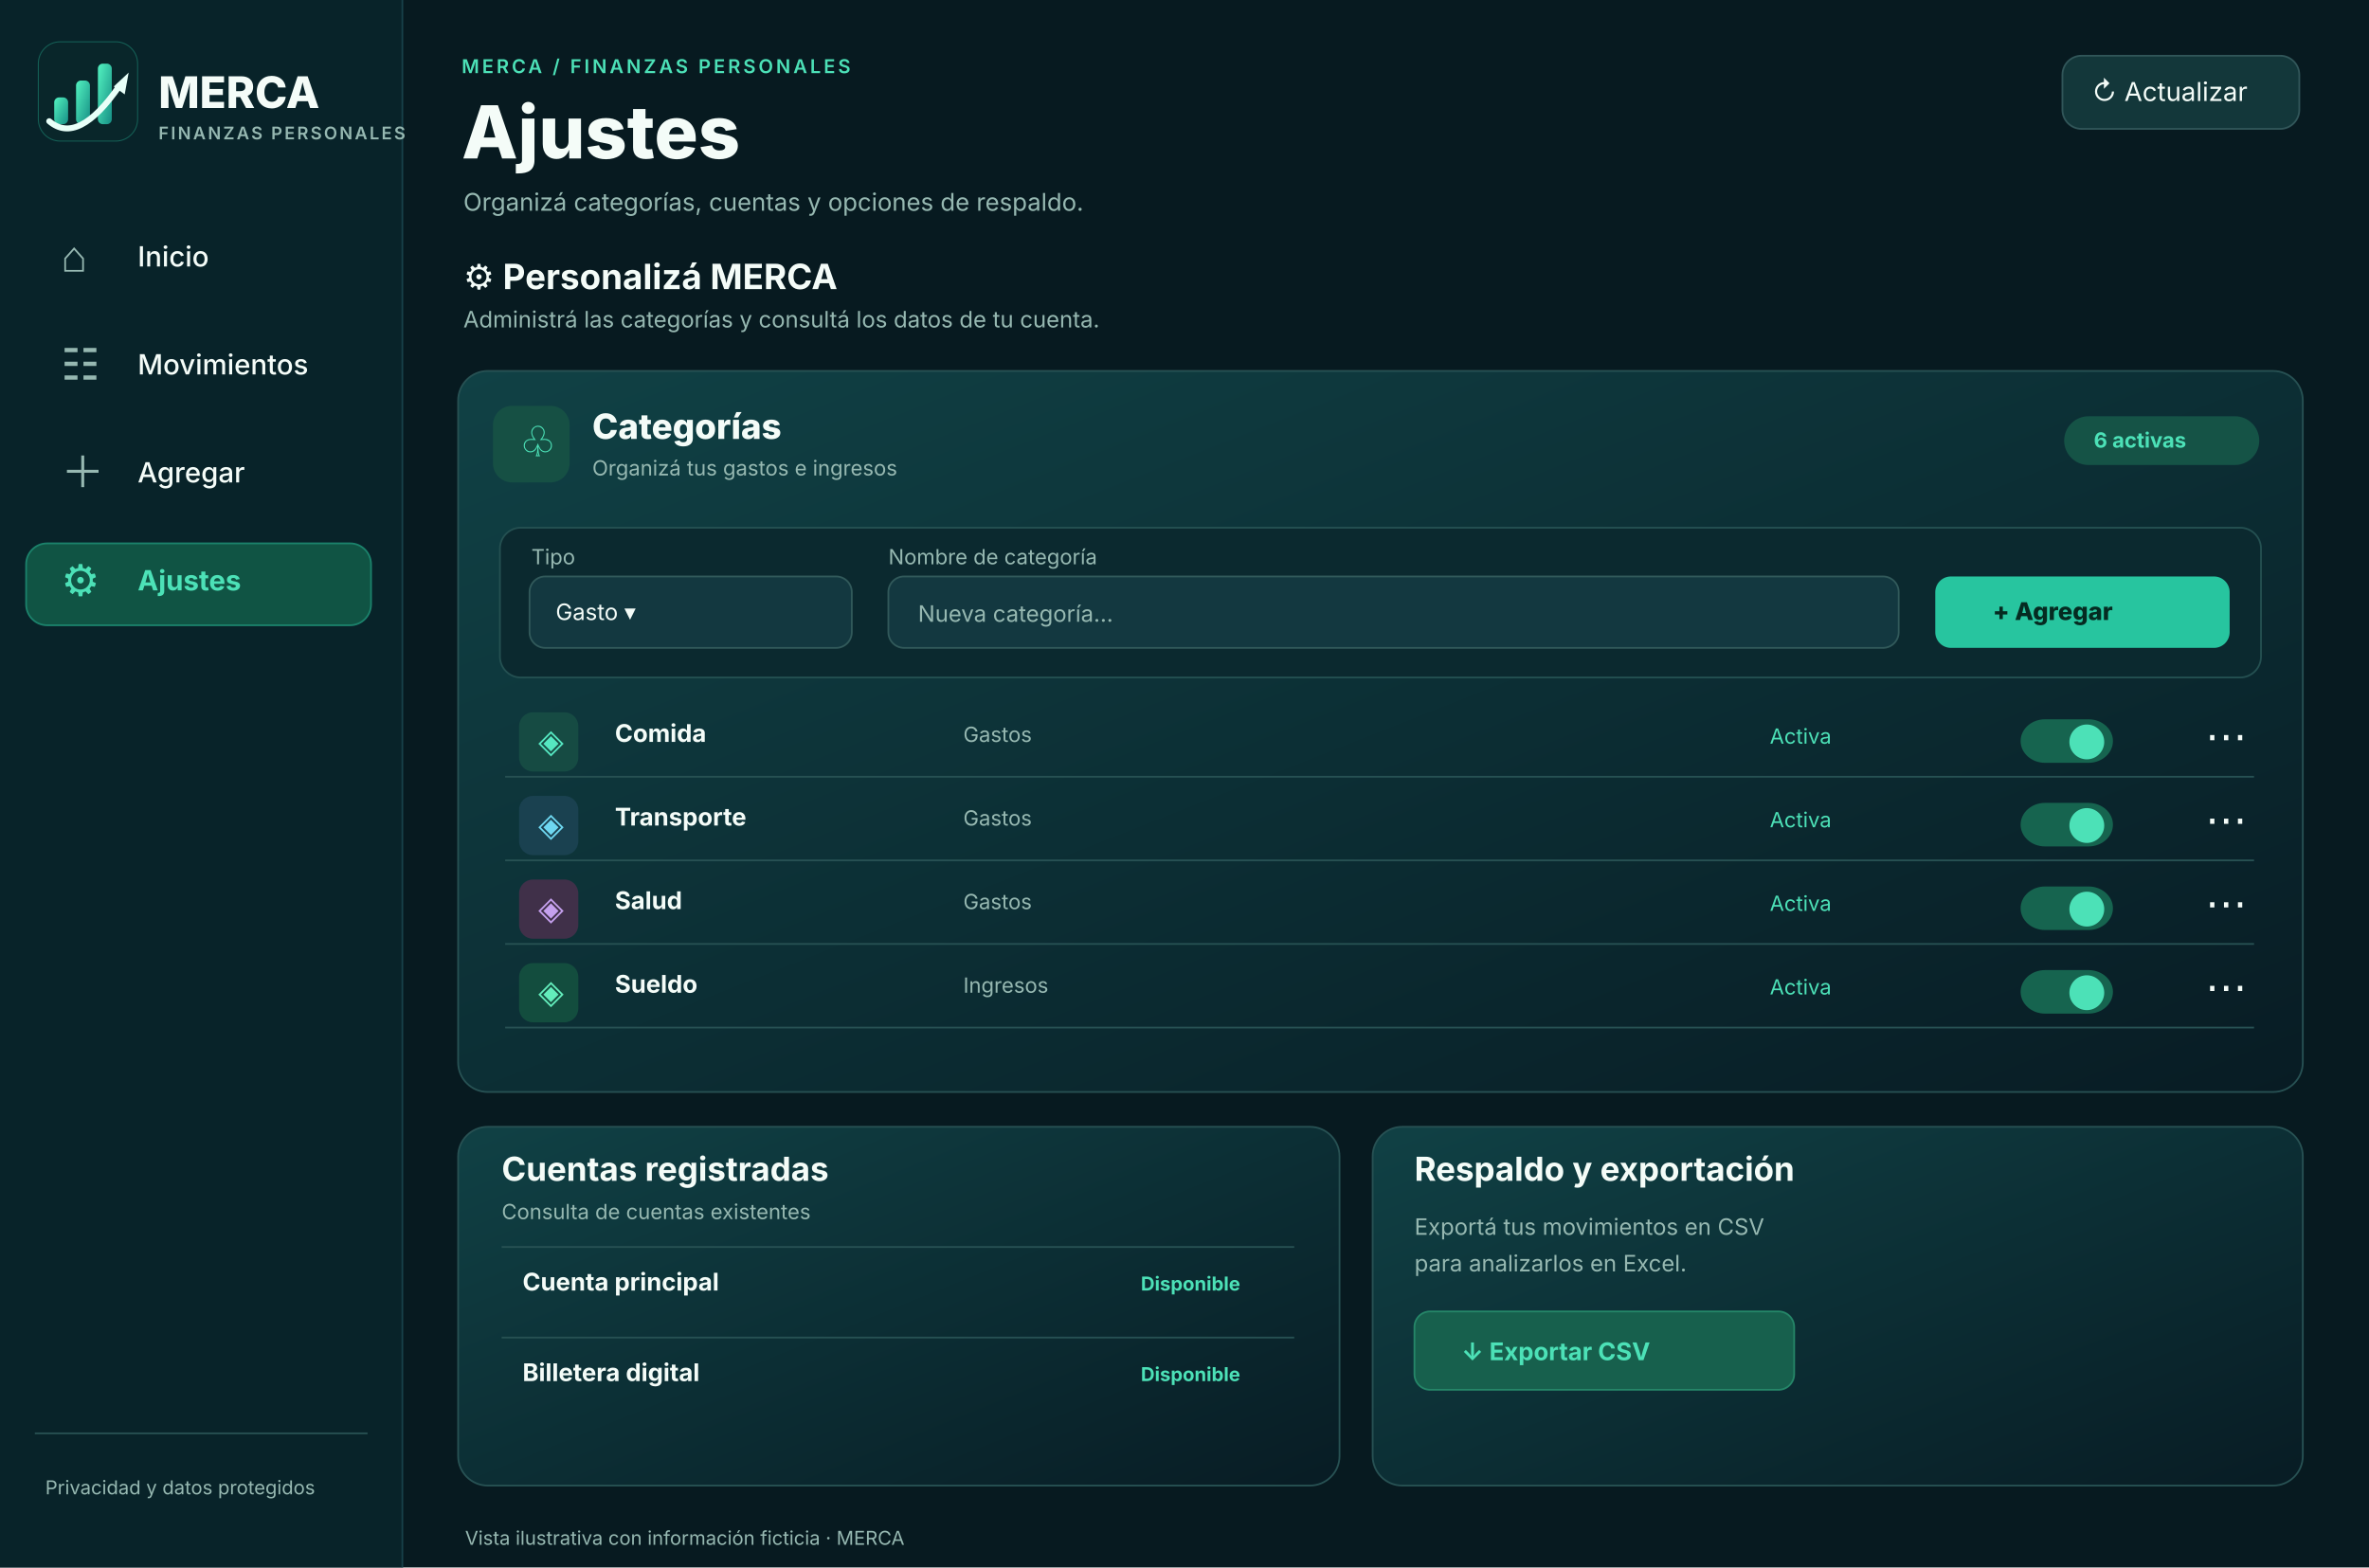
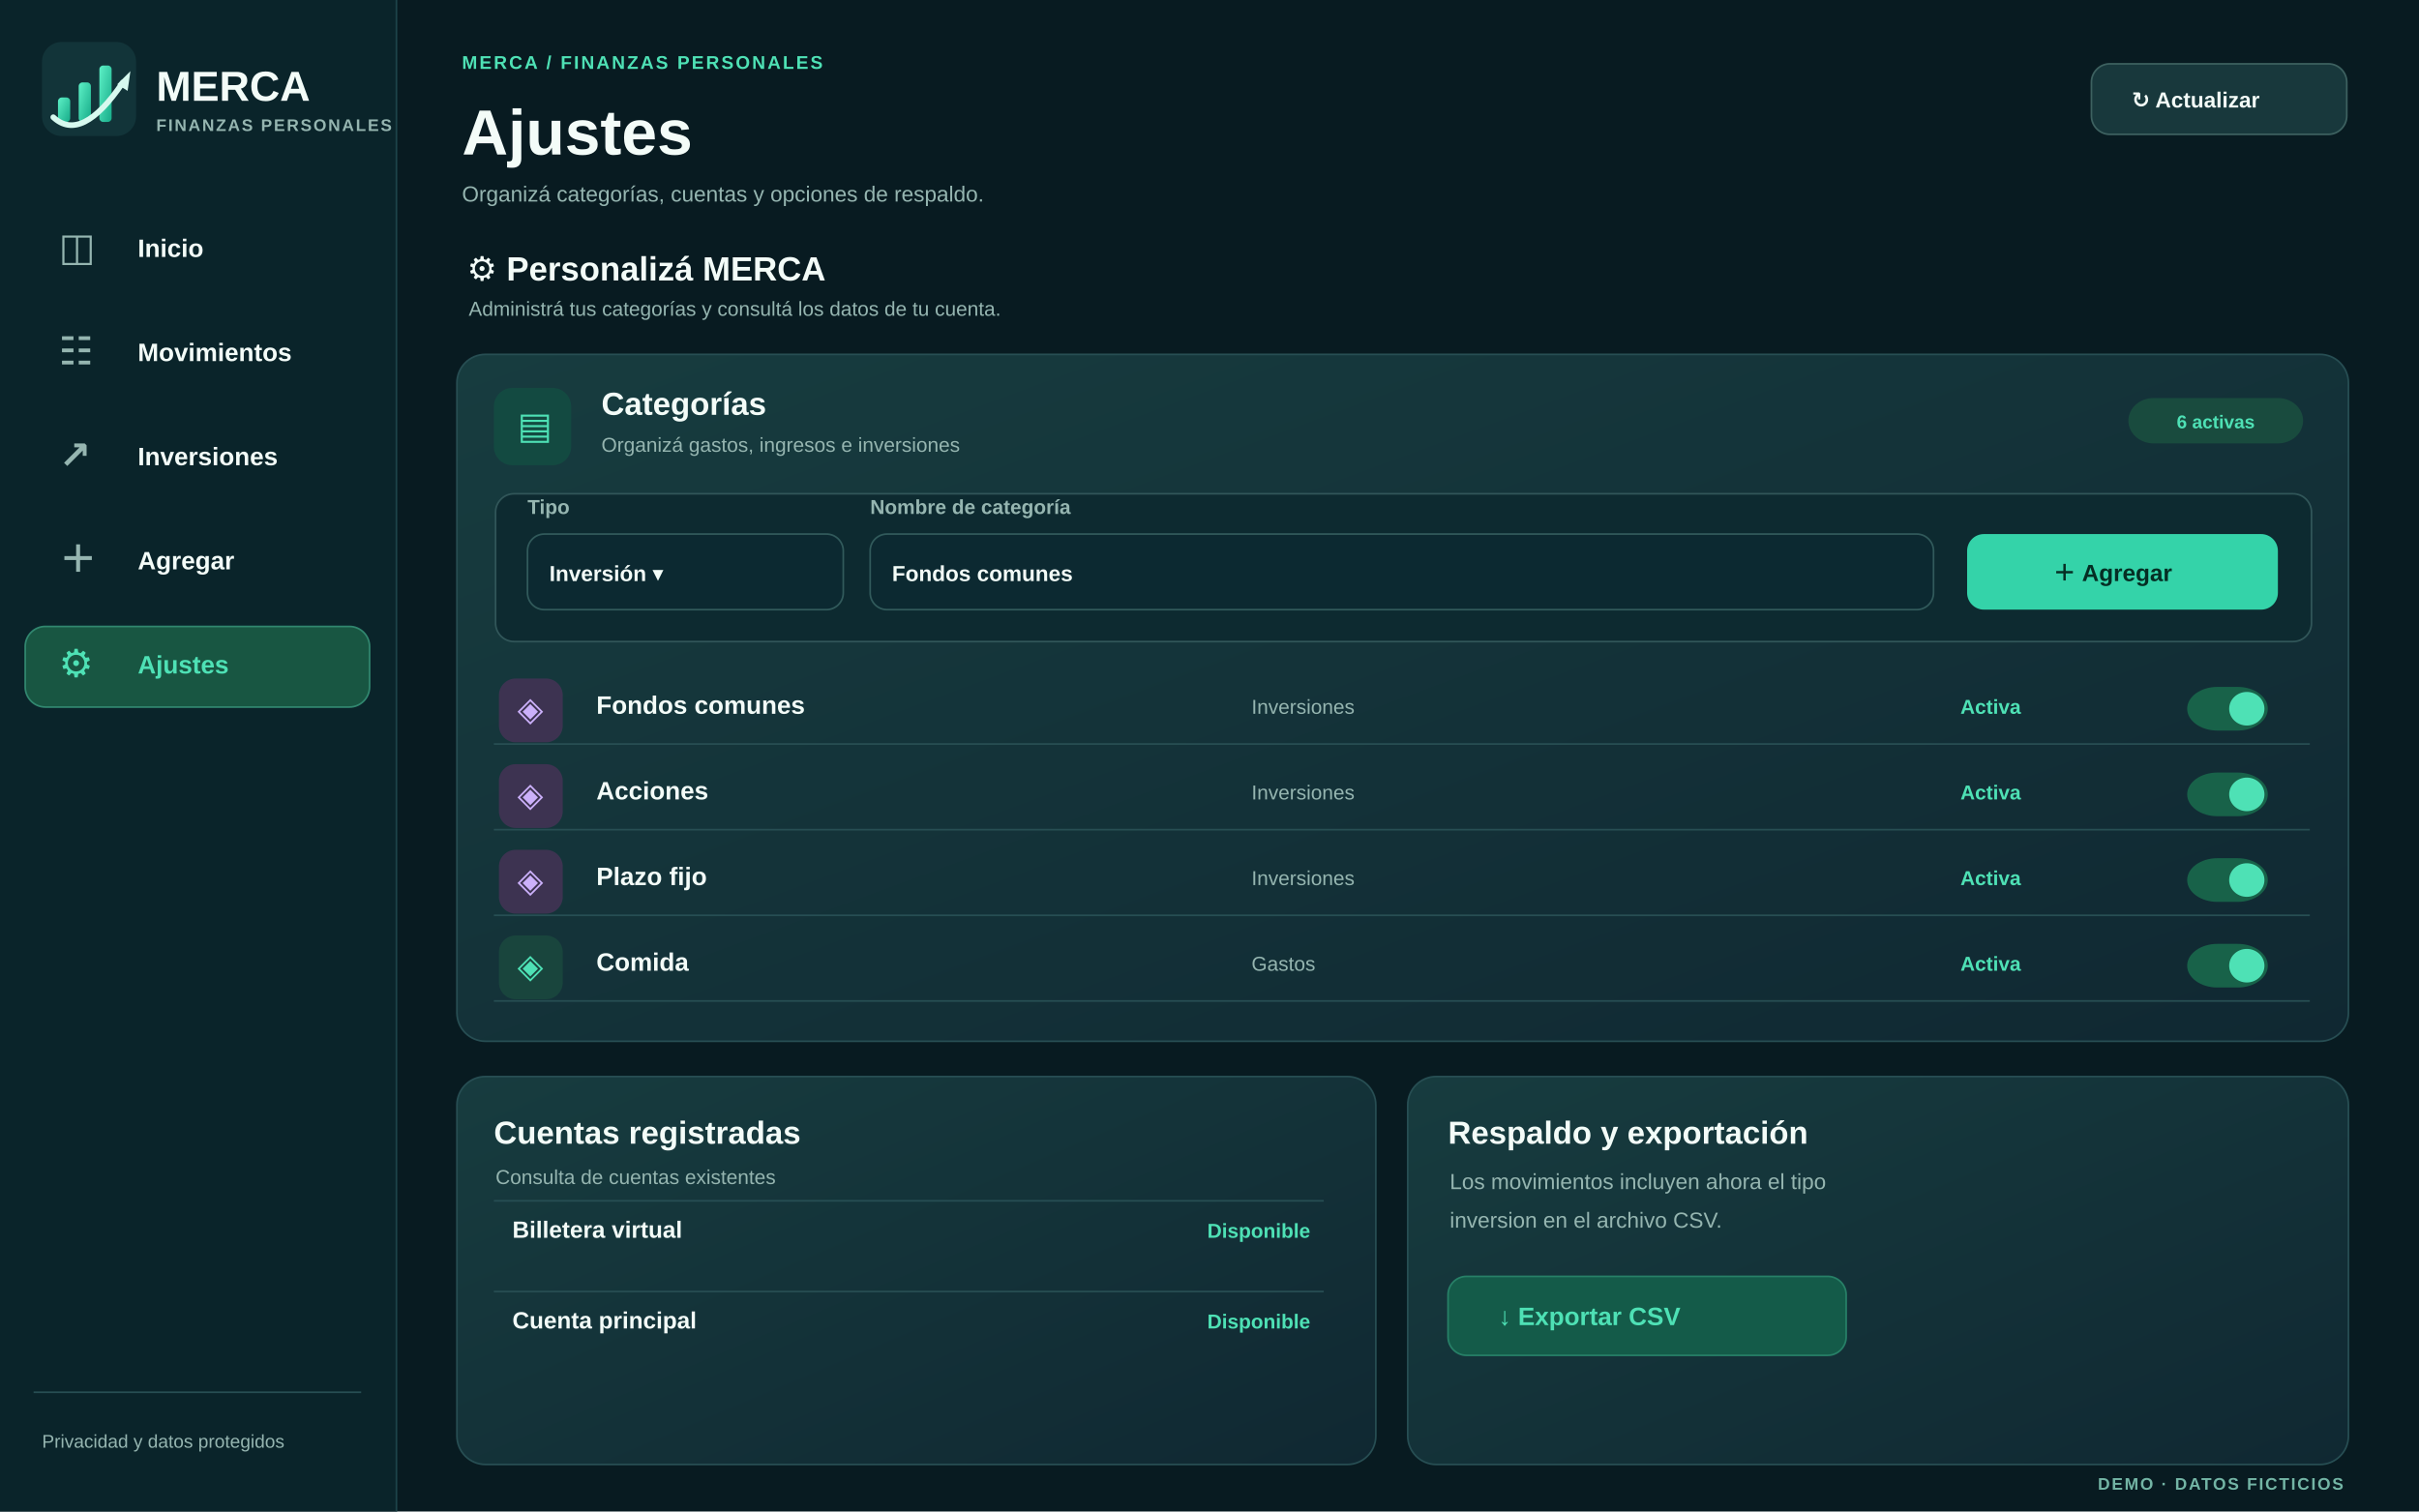
- <svg xmlns="http://www.w3.org/2000/svg" width="1360" height="900" viewBox="0 0 1360 900" role="img">
+ <svg xmlns="http://www.w3.org/2000/svg" role="img" viewBox="0 0 1440 900" width="1440" height="900">
  <defs>
-     <linearGradient id="g" x1="0" y1="0" x2="1" y2="1">
-       <stop stop-color="#104145" />
-       <stop offset="1" stop-color="#081c24" />
+     <linearGradient id="card" x1="0" y1="0" x2="1" y2="1">
+       <stop stop-color="#173c3f" />
+       <stop offset="1" stop-color="#102832" />
    </linearGradient>
-     <linearGradient id="accent" x1="0" y1="0" x2="1" y2="1">
-       <stop stop-color="#53f3c0" />
-       <stop offset="1" stop-color="#168f85" />
+     <linearGradient id="grad" x1="0" y1="0" x2="1" y2="1">
+       <stop stop-color="#5df0c6" />
+       <stop offset="1" stop-color="#17ac89" />
+     </linearGradient>
+     <linearGradient id="violet" x1="0" y1="0" x2="0" y2="1">
+       <stop stop-color="#d6bdfa" />
+       <stop offset="1" stop-color="#7b5abc" />
    </linearGradient>
  </defs>
-   <rect x="0" y="0" width="1360" height="900" rx="0" fill="#071a20" />
-   <rect x="0" y="0" width="231" height="900" rx="0" fill="#082329" />
-   <line x1="231" y1="0" x2="231" y2="900" stroke="#174049" />
-   <g transform="translate(22 24) scale(0.57)">
-     <rect x="0" y="0" width="100" height="100" rx="22" fill="#09262a" stroke="#146056" stroke-width="1" />
-     <rect x="16" y="56" width="14" height="27" rx="5" fill="url(#accent)" />
-     <rect x="38" y="39" width="14" height="44" rx="5" fill="url(#accent)" />
-     <rect x="60" y="22" width="14" height="61" rx="5" fill="url(#accent)" />
-     <path d="M11 80 Q40 105 82 44" fill="none" stroke="#e8fff8" stroke-width="6" stroke-linecap="round" />
-     <path d="M76 45 L91 31 L87 53Z" fill="#e8fff8" />
+   <rect x="0" y="0" width="1440" height="900" rx="0" fill="#081b21" />
+   <rect x="0" y="0" width="236" height="900" rx="0" fill="#0a242a" />
+   <line x1="236" y1="0" x2="236" y2="900" stroke="#1d4349" />
+   <g transform="translate(25 25) scale(0.56)">
+     <rect x="0" y="0" width="100" height="100" rx="21" fill="#123439" />
+     <rect x="17" y="59" width="13" height="26" rx="4" fill="url(#grad)" />
+     <rect x="39" y="43" width="13" height="42" rx="4" fill="url(#grad)" />
+     <rect x="61" y="25" width="13" height="60" rx="4" fill="url(#grad)" />
+     <path d="M12 80 Q42 108 86 43" stroke="#d7f9ef" stroke-width="6" stroke-linecap="round" fill="none" />
+     <path d="M80 45 L94 31 L91 52Z" fill="#d7f9ef" />
  </g>
-   <text x="91" y="62" font-family="Inter,Segoe UI,Arial,sans-serif" font-size="25" fill="#f4fcf8" font-weight="800">MERCA</text>
-   <text x="91" y="80" font-family="Inter,Segoe UI,Arial,sans-serif" font-size="10" fill="#96b8b1" font-weight="600" letter-spacing="1.2">FINANZAS PERSONALES</text>
-   <text x="35" y="156" font-family="Inter,Segoe UI,Arial,sans-serif" font-size="25" fill="#96b8b1" font-weight="400">⌂</text>
-   <text x="79" y="153" font-family="Inter,Segoe UI,Arial,sans-serif" font-size="16" fill="#f4fcf8" font-weight="500">Inicio</text>
-   <text x="35" y="218" font-family="Inter,Segoe UI,Arial,sans-serif" font-size="25" fill="#96b8b1" font-weight="400">☷</text>
-   <text x="79" y="215" font-family="Inter,Segoe UI,Arial,sans-serif" font-size="16" fill="#f4fcf8" font-weight="500">Movimientos</text>
-   <text x="35" y="280" font-family="Inter,Segoe UI,Arial,sans-serif" font-size="25" fill="#96b8b1" font-weight="400">＋</text>
-   <text x="79" y="277" font-family="Inter,Segoe UI,Arial,sans-serif" font-size="16" fill="#f4fcf8" font-weight="500">Agregar</text>
-   <rect x="15" y="312" width="198" height="47" rx="12" fill="#105444" stroke="#1b826b" stroke-width="1" />
-   <text x="35" y="342" font-family="Inter,Segoe UI,Arial,sans-serif" font-size="25" fill="#4ce1b7" font-weight="400">⚙</text>
-   <text x="79" y="339" font-family="Inter,Segoe UI,Arial,sans-serif" font-size="16" fill="#4ce1b7" font-weight="700">Ajustes</text>
-   <line x1="20" y1="823" x2="211" y2="823" stroke="#275153" />
-   <text x="26" y="858" font-family="Inter,Segoe UI,Arial,sans-serif" font-size="11" fill="#96b8b1" font-weight="400">Privacidad y datos protegidos</text>
-   <text x="265" y="42" font-family="Inter,Segoe UI,Arial,sans-serif" font-size="11" fill="#4ce1b7" font-weight="600" letter-spacing="1.6">MERCA  /  FINANZAS PERSONALES</text>
-   <text x="265" y="91" font-family="Inter,Segoe UI,Arial,sans-serif" font-size="42" fill="#f4fcf8" font-weight="800">Ajustes</text>
-   <text x="266" y="121" font-family="Inter,Segoe UI,Arial,sans-serif" font-size="14" fill="#96b8b1" font-weight="400">Organizá categorías, cuentas y opciones de respaldo.</text>
-   <rect x="1184" y="32" width="136" height="42" rx="11" fill="#13373a" stroke="#315659" stroke-width="1" />
-   <text x="1201" y="58" font-family="Inter,Segoe UI,Arial,sans-serif" font-size="15" fill="#f4fcf8" font-weight="400">↻  Actualizar</text>
-   <text x="267" y="887" font-family="Inter,Segoe UI,Arial,sans-serif" font-size="11" fill="#96b8b1" font-weight="400">Vista ilustrativa con información ficticia · MERCA</text>
-   <text x="266" y="166" font-family="Inter,Segoe UI,Arial,sans-serif" font-size="20" fill="#f4fcf8" font-weight="750">⚙  Personalizá MERCA</text>
-   <text x="266" y="188" font-family="Inter,Segoe UI,Arial,sans-serif" font-size="13" fill="#96b8b1" font-weight="400">Administrá las categorías y consultá los datos de tu cuenta.</text>
-   <rect x="263" y="213" width="1059" height="414" rx="17" fill="url(#g)" stroke="#275153" stroke-width="1" />
-   <rect x="283" y="233" width="44" height="44" rx="11" fill="#165044" />
-   <text x="298" y="262" font-family="Inter,Segoe UI,Arial,sans-serif" font-size="24" fill="#4ce1b7" font-weight="650">♧</text>
-   <text x="340" y="252" font-family="Inter,Segoe UI,Arial,sans-serif" font-size="20" fill="#f4fcf8" font-weight="800">Categorías</text>
-   <text x="340" y="273" font-family="Inter,Segoe UI,Arial,sans-serif" font-size="12" fill="#96b8b1" font-weight="400">Organizá tus gastos e ingresos</text>
-   <rect x="1185" y="239" width="112" height="28" rx="14" fill="#155346" />
-   <text x="1202" y="257" font-family="Inter,Segoe UI,Arial,sans-serif" font-size="12" fill="#4ce1b7" font-weight="700">6 activas</text>
-   <rect x="287" y="303" width="1011" height="86" rx="12" fill="#0b292f" stroke="#245051" stroke-width="1" />
-   <text x="305" y="324" font-family="Inter,Segoe UI,Arial,sans-serif" font-size="12" fill="#96b8b1" font-weight="400">Tipo</text>
-   <rect x="304" y="331" width="185" height="41" rx="9" fill="#133840" stroke="#31595a" stroke-width="1" />
-   <text x="319" y="356" font-family="Inter,Segoe UI,Arial,sans-serif" font-size="13" fill="#f4fcf8" font-weight="400">Gasto  ▾</text>
-   <text x="510" y="324" font-family="Inter,Segoe UI,Arial,sans-serif" font-size="12" fill="#96b8b1" font-weight="400">Nombre de categoría</text>
-   <rect x="510" y="331" width="580" height="41" rx="9" fill="#133840" stroke="#31595a" stroke-width="1" />
-   <text x="527" y="357" font-family="Inter,Segoe UI,Arial,sans-serif" font-size="13" fill="#96b8b1" font-weight="400">Nueva categoría...</text>
-   <rect x="1111" y="331" width="169" height="41" rx="9" fill="#27c59f" />
-   <text x="1144" y="356" font-family="Inter,Segoe UI,Arial,sans-serif" font-size="14" fill="#052b21" font-weight="800">+ Agregar</text>
-   <line x1="290" y1="446" x2="1294" y2="446" stroke="#275153" />
-   <rect x="298" y="409" width="34" height="34" rx="8" fill="#164b43" />
-   <text x="309" y="432" font-family="Inter,Segoe UI,Arial,sans-serif" font-size="19" fill="#55e7c1" font-weight="400">◈</text>
-   <text x="353" y="426" font-family="Inter,Segoe UI,Arial,sans-serif" font-size="14" fill="#f4fcf8" font-weight="700">Comida</text>
-   <text x="553" y="426" font-family="Inter,Segoe UI,Arial,sans-serif" font-size="12" fill="#96b8b1" font-weight="400">Gastos</text>
-   <text x="1016" y="427" font-family="Inter,Segoe UI,Arial,sans-serif" font-size="12" fill="#4ce1b7" font-weight="400">Activa</text>
-   <rect x="1160" y="413" width="53" height="25" rx="14" fill="#16644f" />
-   <rect x="1188" y="416" width="20" height="20" rx="10" fill="#4ce1b7" />
-   <text x="1266" y="431" font-family="Inter,Segoe UI,Arial,sans-serif" font-size="24" fill="#f4fcf8" font-weight="400">⋯</text>
-   <line x1="290" y1="494" x2="1294" y2="494" stroke="#275153" />
-   <rect x="298" y="457" width="34" height="34" rx="8" fill="#1a4150" />
-   <text x="309" y="480" font-family="Inter,Segoe UI,Arial,sans-serif" font-size="19" fill="#6ed7f0" font-weight="400">◈</text>
-   <text x="353" y="474" font-family="Inter,Segoe UI,Arial,sans-serif" font-size="14" fill="#f4fcf8" font-weight="700">Transporte</text>
-   <text x="553" y="474" font-family="Inter,Segoe UI,Arial,sans-serif" font-size="12" fill="#96b8b1" font-weight="400">Gastos</text>
-   <text x="1016" y="475" font-family="Inter,Segoe UI,Arial,sans-serif" font-size="12" fill="#4ce1b7" font-weight="400">Activa</text>
-   <rect x="1160" y="461" width="53" height="25" rx="14" fill="#16644f" />
-   <rect x="1188" y="464" width="20" height="20" rx="10" fill="#4ce1b7" />
-   <text x="1266" y="479" font-family="Inter,Segoe UI,Arial,sans-serif" font-size="24" fill="#f4fcf8" font-weight="400">⋯</text>
-   <line x1="290" y1="542" x2="1294" y2="542" stroke="#275153" />
-   <rect x="298" y="505" width="34" height="34" rx="8" fill="#403049" />
-   <text x="309" y="528" font-family="Inter,Segoe UI,Arial,sans-serif" font-size="19" fill="#c5a0ee" font-weight="400">◈</text>
-   <text x="353" y="522" font-family="Inter,Segoe UI,Arial,sans-serif" font-size="14" fill="#f4fcf8" font-weight="700">Salud</text>
-   <text x="553" y="522" font-family="Inter,Segoe UI,Arial,sans-serif" font-size="12" fill="#96b8b1" font-weight="400">Gastos</text>
-   <text x="1016" y="523" font-family="Inter,Segoe UI,Arial,sans-serif" font-size="12" fill="#4ce1b7" font-weight="400">Activa</text>
-   <rect x="1160" y="509" width="53" height="25" rx="14" fill="#16644f" />
-   <rect x="1188" y="512" width="20" height="20" rx="10" fill="#4ce1b7" />
-   <text x="1266" y="527" font-family="Inter,Segoe UI,Arial,sans-serif" font-size="24" fill="#f4fcf8" font-weight="400">⋯</text>
-   <line x1="290" y1="590" x2="1294" y2="590" stroke="#275153" />
-   <rect x="298" y="553" width="34" height="34" rx="8" fill="#134d3e" />
-   <text x="309" y="576" font-family="Inter,Segoe UI,Arial,sans-serif" font-size="19" fill="#63edbb" font-weight="400">◈</text>
-   <text x="353" y="570" font-family="Inter,Segoe UI,Arial,sans-serif" font-size="14" fill="#f4fcf8" font-weight="700">Sueldo</text>
-   <text x="553" y="570" font-family="Inter,Segoe UI,Arial,sans-serif" font-size="12" fill="#96b8b1" font-weight="400">Ingresos</text>
-   <text x="1016" y="571" font-family="Inter,Segoe UI,Arial,sans-serif" font-size="12" fill="#4ce1b7" font-weight="400">Activa</text>
-   <rect x="1160" y="557" width="53" height="25" rx="14" fill="#16644f" />
-   <rect x="1188" y="560" width="20" height="20" rx="10" fill="#4ce1b7" />
-   <text x="1266" y="575" font-family="Inter,Segoe UI,Arial,sans-serif" font-size="24" fill="#f4fcf8" font-weight="400">⋯</text>
-   <rect x="263" y="647" width="506" height="206" rx="17" fill="url(#g)" stroke="#275153" stroke-width="1" />
-   <rect x="788" y="647" width="534" height="206" rx="17" fill="url(#g)" stroke="#275153" stroke-width="1" />
-   <text x="288" y="678" font-family="Inter,Segoe UI,Arial,sans-serif" font-size="19" fill="#f4fcf8" font-weight="750">Cuentas registradas</text>
-   <text x="288" y="700" font-family="Inter,Segoe UI,Arial,sans-serif" font-size="12" fill="#96b8b1" font-weight="400">Consulta de cuentas existentes</text>
-   <line x1="288" y1="716" x2="743" y2="716" stroke="#275153" />
-   <text x="300" y="741" font-family="Inter,Segoe UI,Arial,sans-serif" font-size="14" fill="#f4fcf8" font-weight="650">Cuenta principal</text>
-   <text x="712" y="741" font-family="Inter,Segoe UI,Arial,sans-serif" font-size="11" fill="#4ce1b7" font-weight="650" text-anchor="end">Disponible</text>
-   <line x1="288" y1="768" x2="743" y2="768" stroke="#275153" />
-   <text x="300" y="793" font-family="Inter,Segoe UI,Arial,sans-serif" font-size="14" fill="#f4fcf8" font-weight="650">Billetera digital</text>
-   <text x="712" y="793" font-family="Inter,Segoe UI,Arial,sans-serif" font-size="11" fill="#4ce1b7" font-weight="650" text-anchor="end">Disponible</text>
-   <text x="812" y="678" font-family="Inter,Segoe UI,Arial,sans-serif" font-size="19" fill="#f4fcf8" font-weight="750">Respaldo y exportación</text>
-   <text x="812" y="709" font-family="Inter,Segoe UI,Arial,sans-serif" font-size="13" fill="#96b8b1" font-weight="400">Exportá tus movimientos en CSV</text>
-   <text x="812" y="730" font-family="Inter,Segoe UI,Arial,sans-serif" font-size="13" fill="#96b8b1" font-weight="400">para analizarlos en Excel.</text>
-   <rect x="812" y="753" width="218" height="45" rx="9" fill="#17604d" stroke="#258668" stroke-width="1" />
-   <text x="839" y="781" font-family="Inter,Segoe UI,Arial,sans-serif" font-size="14" fill="#4ce1b7" font-weight="700">↓  Exportar CSV</text>
+   <text x="93" y="60" font-family="Arial,Segoe UI,sans-serif" font-size="25" fill="#f3fcf8" font-weight="800">MERCA</text>
+   <text x="93" y="78" font-family="Arial,Segoe UI,sans-serif" font-size="10" fill="#95b5b0" font-weight="650" letter-spacing="1">FINANZAS PERSONALES</text>
+   <text x="35" y="155" font-family="Arial,Segoe UI,sans-serif" font-size="23" fill="#95b5b0" font-weight="700">◫</text>
+   <text x="82" y="153" font-family="Arial,Segoe UI,sans-serif" font-size="15" fill="#f3fcf8" font-weight="550">Inicio</text>
+   <text x="35" y="217" font-family="Arial,Segoe UI,sans-serif" font-size="23" fill="#95b5b0" font-weight="700">☷</text>
+   <text x="82" y="215" font-family="Arial,Segoe UI,sans-serif" font-size="15" fill="#f3fcf8" font-weight="550">Movimientos</text>
+   <text x="35" y="279" font-family="Arial,Segoe UI,sans-serif" font-size="23" fill="#95b5b0" font-weight="700">↗</text>
+   <text x="82" y="277" font-family="Arial,Segoe UI,sans-serif" font-size="15" fill="#f3fcf8" font-weight="550">Inversiones</text>
+   <text x="35" y="341" font-family="Arial,Segoe UI,sans-serif" font-size="23" fill="#95b5b0" font-weight="700">＋</text>
+   <text x="82" y="339" font-family="Arial,Segoe UI,sans-serif" font-size="15" fill="#f3fcf8" font-weight="550">Agregar</text>
+   <rect x="15" y="373" width="205" height="48" rx="12" fill="#185642" stroke="#31876f" stroke-width="1" />
+   <text x="35" y="403" font-family="Arial,Segoe UI,sans-serif" font-size="23" fill="#4ee1b5" font-weight="700">⚙</text>
+   <text x="82" y="401" font-family="Arial,Segoe UI,sans-serif" font-size="15" fill="#4ee1b5" font-weight="800">Ajustes</text>
+   <line x1="20" y1="829" x2="215" y2="829" stroke="#274e53" />
+   <text x="25" y="862" font-family="Arial,Segoe UI,sans-serif" font-size="11" fill="#95b5b0" font-weight="500">Privacidad y datos protegidos</text>
+   <text x="275" y="41" font-family="Arial,Segoe UI,sans-serif" font-size="11" fill="#4ee1b5" font-weight="750" letter-spacing="1.2">MERCA / FINANZAS PERSONALES</text>
+   <text x="275" y="92" font-family="Arial,Segoe UI,sans-serif" font-size="38" fill="#f3fcf8" font-weight="800">Ajustes</text>
+   <text x="275" y="120" font-family="Arial,Segoe UI,sans-serif" font-size="13" fill="#95b5b0" font-weight="500">Organizá categorías, cuentas y opciones de respaldo.</text>
+   <rect x="1245" y="38" width="152" height="42" rx="11" fill="#18383c" stroke="#3d6160" stroke-width="1" />
+   <text x="1269" y="64" font-family="Arial,Segoe UI,sans-serif" font-size="13" fill="#f3fcf8" font-weight="700">↻  Actualizar</text>
+   <text x="278" y="167" font-family="Arial,Segoe UI,sans-serif" font-size="20" fill="#f3fcf8" font-weight="800">⚙  Personalizá MERCA</text>
+   <text x="279" y="188" font-family="Arial,Segoe UI,sans-serif" font-size="12" fill="#95b5b0" font-weight="500">Administrá tus categorías y consultá los datos de tu cuenta.</text>
+   <rect x="272" y="211" width="1126" height="409" rx="17" fill="url(#card)" stroke="#274e53" stroke-width="1" />
+   <rect x="294" y="231" width="46" height="46" rx="11" fill="#134a41" />
+   <text x="308" y="261" font-family="Arial,Segoe UI,sans-serif" font-size="22" fill="#4ee1b5" font-weight="700">▤</text>
+   <text x="358" y="247" font-family="Arial,Segoe UI,sans-serif" font-size="19" fill="#f3fcf8" font-weight="800">Categorías</text>
+   <text x="358" y="269" font-family="Arial,Segoe UI,sans-serif" font-size="12" fill="#95b5b0" font-weight="500">Organizá gastos, ingresos e inversiones</text>
+   <rect x="1267" y="237" width="104" height="27" rx="15" fill="#194b3e" />
+   <text x="1319" y="255" font-family="Arial,Segoe UI,sans-serif" font-size="11" fill="#4ee1b5" font-weight="800" text-anchor="middle">6 activas</text>
+   <rect x="295" y="294" width="1081" height="88" rx="11" fill="#0d2a30" stroke="#315659" stroke-width="1" />
+   <text x="314" y="306" font-family="Arial,Segoe UI,sans-serif" font-size="12" fill="#95b5b0" font-weight="700">Tipo</text>
+   <rect x="314" y="318" width="188" height="45" rx="10" fill="#0c2931" stroke="#315a5b" stroke-width="1" />
+   <text x="327" y="346" font-family="Arial,Segoe UI,sans-serif" font-size="13" fill="#f3fcf8" font-weight="650">Inversión  ▾</text>
+   <text x="518" y="306" font-family="Arial,Segoe UI,sans-serif" font-size="12" fill="#95b5b0" font-weight="700">Nombre de categoría</text>
+   <rect x="518" y="318" width="633" height="45" rx="10" fill="#0c2931" stroke="#315a5b" stroke-width="1" />
+   <text x="531" y="346" font-family="Arial,Segoe UI,sans-serif" font-size="13" fill="#f3fcf8" font-weight="650">Fondos comunes</text>
+   <rect x="1171" y="318" width="185" height="45" rx="10" fill="#34d3a9" />
+   <text x="1222" y="346" font-family="Arial,Segoe UI,sans-serif" font-size="14" fill="#052e24" font-weight="800">＋ Agregar</text>
+   <line x1="294" y1="443" x2="1375" y2="443" stroke="#274e53" />
+   <rect x="297" y="404" width="38" height="38" rx="10" fill="#3d3351" />
+   <text x="308" y="429" font-family="Arial,Segoe UI,sans-serif" font-size="20" fill="#cbb0fa" font-weight="700">◈</text>
+   <text x="355" y="425" font-family="Arial,Segoe UI,sans-serif" font-size="15" fill="#f3fcf8" font-weight="700">Fondos comunes</text>
+   <text x="745" y="425" font-family="Arial,Segoe UI,sans-serif" font-size="12" fill="#95b5b0" font-weight="500">Inversiones</text>
+   <text x="1167" y="425" font-family="Arial,Segoe UI,sans-serif" font-size="12" fill="#4ee1b5" font-weight="700">Activa</text>
+   <rect x="1302" y="409" width="48" height="26" rx="18" fill="#186249" />
+   <rect x="1327" y="412" width="21" height="20" rx="13" fill="#4ee1b5" />
+   <line x1="294" y1="494" x2="1375" y2="494" stroke="#274e53" />
+   <rect x="297" y="455" width="38" height="38" rx="10" fill="#3d3351" />
+   <text x="308" y="480" font-family="Arial,Segoe UI,sans-serif" font-size="20" fill="#cbb0fa" font-weight="700">◈</text>
+   <text x="355" y="476" font-family="Arial,Segoe UI,sans-serif" font-size="15" fill="#f3fcf8" font-weight="700">Acciones</text>
+   <text x="745" y="476" font-family="Arial,Segoe UI,sans-serif" font-size="12" fill="#95b5b0" font-weight="500">Inversiones</text>
+   <text x="1167" y="476" font-family="Arial,Segoe UI,sans-serif" font-size="12" fill="#4ee1b5" font-weight="700">Activa</text>
+   <rect x="1302" y="460" width="48" height="26" rx="18" fill="#186249" />
+   <rect x="1327" y="463" width="21" height="20" rx="13" fill="#4ee1b5" />
+   <line x1="294" y1="545" x2="1375" y2="545" stroke="#274e53" />
+   <rect x="297" y="506" width="38" height="38" rx="10" fill="#3d3351" />
+   <text x="308" y="531" font-family="Arial,Segoe UI,sans-serif" font-size="20" fill="#cbb0fa" font-weight="700">◈</text>
+   <text x="355" y="527" font-family="Arial,Segoe UI,sans-serif" font-size="15" fill="#f3fcf8" font-weight="700">Plazo fijo</text>
+   <text x="745" y="527" font-family="Arial,Segoe UI,sans-serif" font-size="12" fill="#95b5b0" font-weight="500">Inversiones</text>
+   <text x="1167" y="527" font-family="Arial,Segoe UI,sans-serif" font-size="12" fill="#4ee1b5" font-weight="700">Activa</text>
+   <rect x="1302" y="511" width="48" height="26" rx="18" fill="#186249" />
+   <rect x="1327" y="514" width="21" height="20" rx="13" fill="#4ee1b5" />
+   <line x1="294" y1="596" x2="1375" y2="596" stroke="#274e53" />
+   <rect x="297" y="557" width="38" height="38" rx="10" fill="#19453d" />
+   <text x="308" y="582" font-family="Arial,Segoe UI,sans-serif" font-size="20" fill="#4ee1b5" font-weight="700">◈</text>
+   <text x="355" y="578" font-family="Arial,Segoe UI,sans-serif" font-size="15" fill="#f3fcf8" font-weight="700">Comida</text>
+   <text x="745" y="578" font-family="Arial,Segoe UI,sans-serif" font-size="12" fill="#95b5b0" font-weight="500">Gastos</text>
+   <text x="1167" y="578" font-family="Arial,Segoe UI,sans-serif" font-size="12" fill="#4ee1b5" font-weight="700">Activa</text>
+   <rect x="1302" y="562" width="48" height="26" rx="18" fill="#186249" />
+   <rect x="1327" y="565" width="21" height="20" rx="13" fill="#4ee1b5" />
+   <rect x="272" y="641" width="547" height="231" rx="17" fill="url(#card)" stroke="#274e53" stroke-width="1" />
+   <rect x="838" y="641" width="560" height="231" rx="17" fill="url(#card)" stroke="#274e53" stroke-width="1" />
+   <text x="294" y="681" font-family="Arial,Segoe UI,sans-serif" font-size="19" fill="#f3fcf8" font-weight="800">Cuentas registradas</text>
+   <text x="295" y="705" font-family="Arial,Segoe UI,sans-serif" font-size="12" fill="#95b5b0" font-weight="500">Consulta de cuentas existentes</text>
+   <line x1="294" y1="715" x2="788" y2="715" stroke="#274e53" />
+   <text x="305" y="737" font-family="Arial,Segoe UI,sans-serif" font-size="14" fill="#f3fcf8" font-weight="700">Billetera virtual</text>
+   <text x="780" y="737" font-family="Arial,Segoe UI,sans-serif" font-size="12" fill="#4ee1b5" font-weight="700" text-anchor="end">Disponible</text>
+   <line x1="294" y1="769" x2="788" y2="769" stroke="#274e53" />
+   <text x="305" y="791" font-family="Arial,Segoe UI,sans-serif" font-size="14" fill="#f3fcf8" font-weight="700">Cuenta principal</text>
+   <text x="780" y="791" font-family="Arial,Segoe UI,sans-serif" font-size="12" fill="#4ee1b5" font-weight="700" text-anchor="end">Disponible</text>
+   <text x="862" y="681" font-family="Arial,Segoe UI,sans-serif" font-size="19" fill="#f3fcf8" font-weight="800">Respaldo y exportación</text>
+   <text x="863" y="708" font-family="Arial,Segoe UI,sans-serif" font-size="13" fill="#95b5b0" font-weight="500">Los movimientos incluyen ahora el tipo</text>
+   <text x="863" y="731" font-family="Arial,Segoe UI,sans-serif" font-size="13" fill="#95b5b0" font-weight="500">inversion en el archivo CSV.</text>
+   <rect x="862" y="760" width="237" height="47" rx="11" fill="#145b49" stroke="#278067" stroke-width="1" />
+   <text x="892" y="789" font-family="Arial,Segoe UI,sans-serif" font-size="15" fill="#4ee1b5" font-weight="800">↓  Exportar CSV</text>
+   <text x="1395" y="887" font-family="Arial,Segoe UI,sans-serif" font-size="10" fill="#73b5a5" font-weight="750" text-anchor="end" letter-spacing="1">DEMO · DATOS FICTICIOS</text>
</svg>
